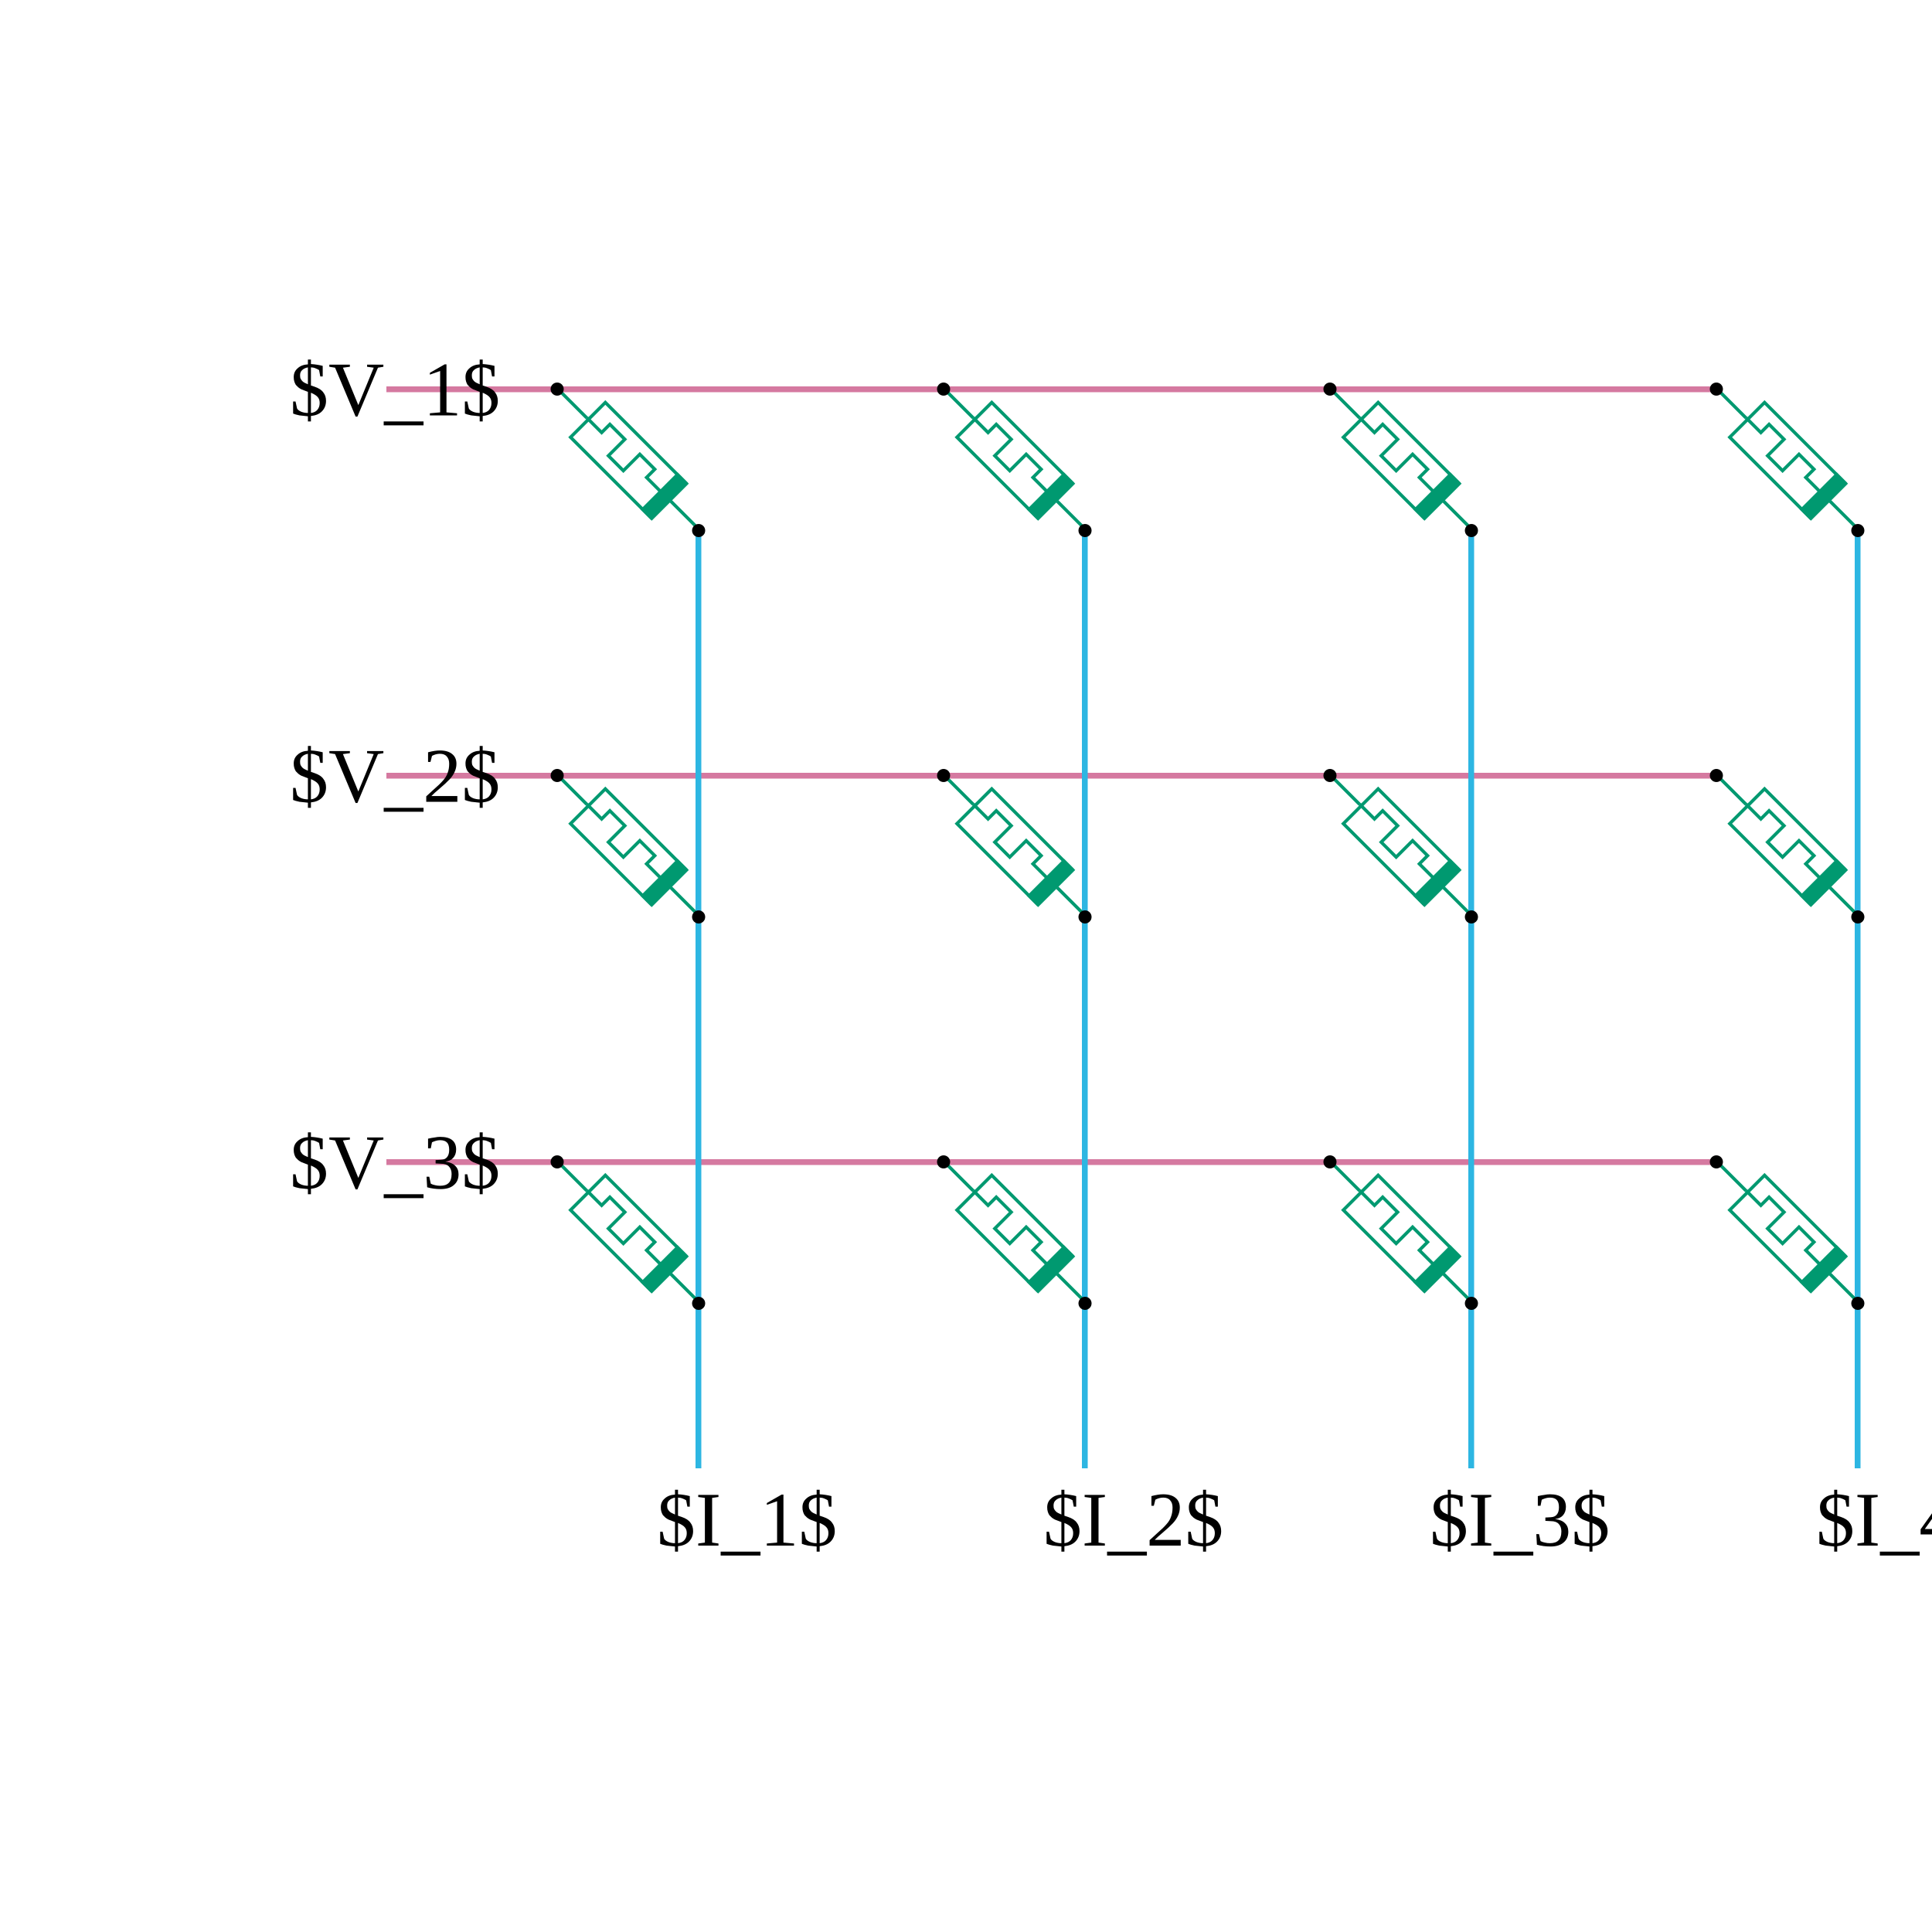
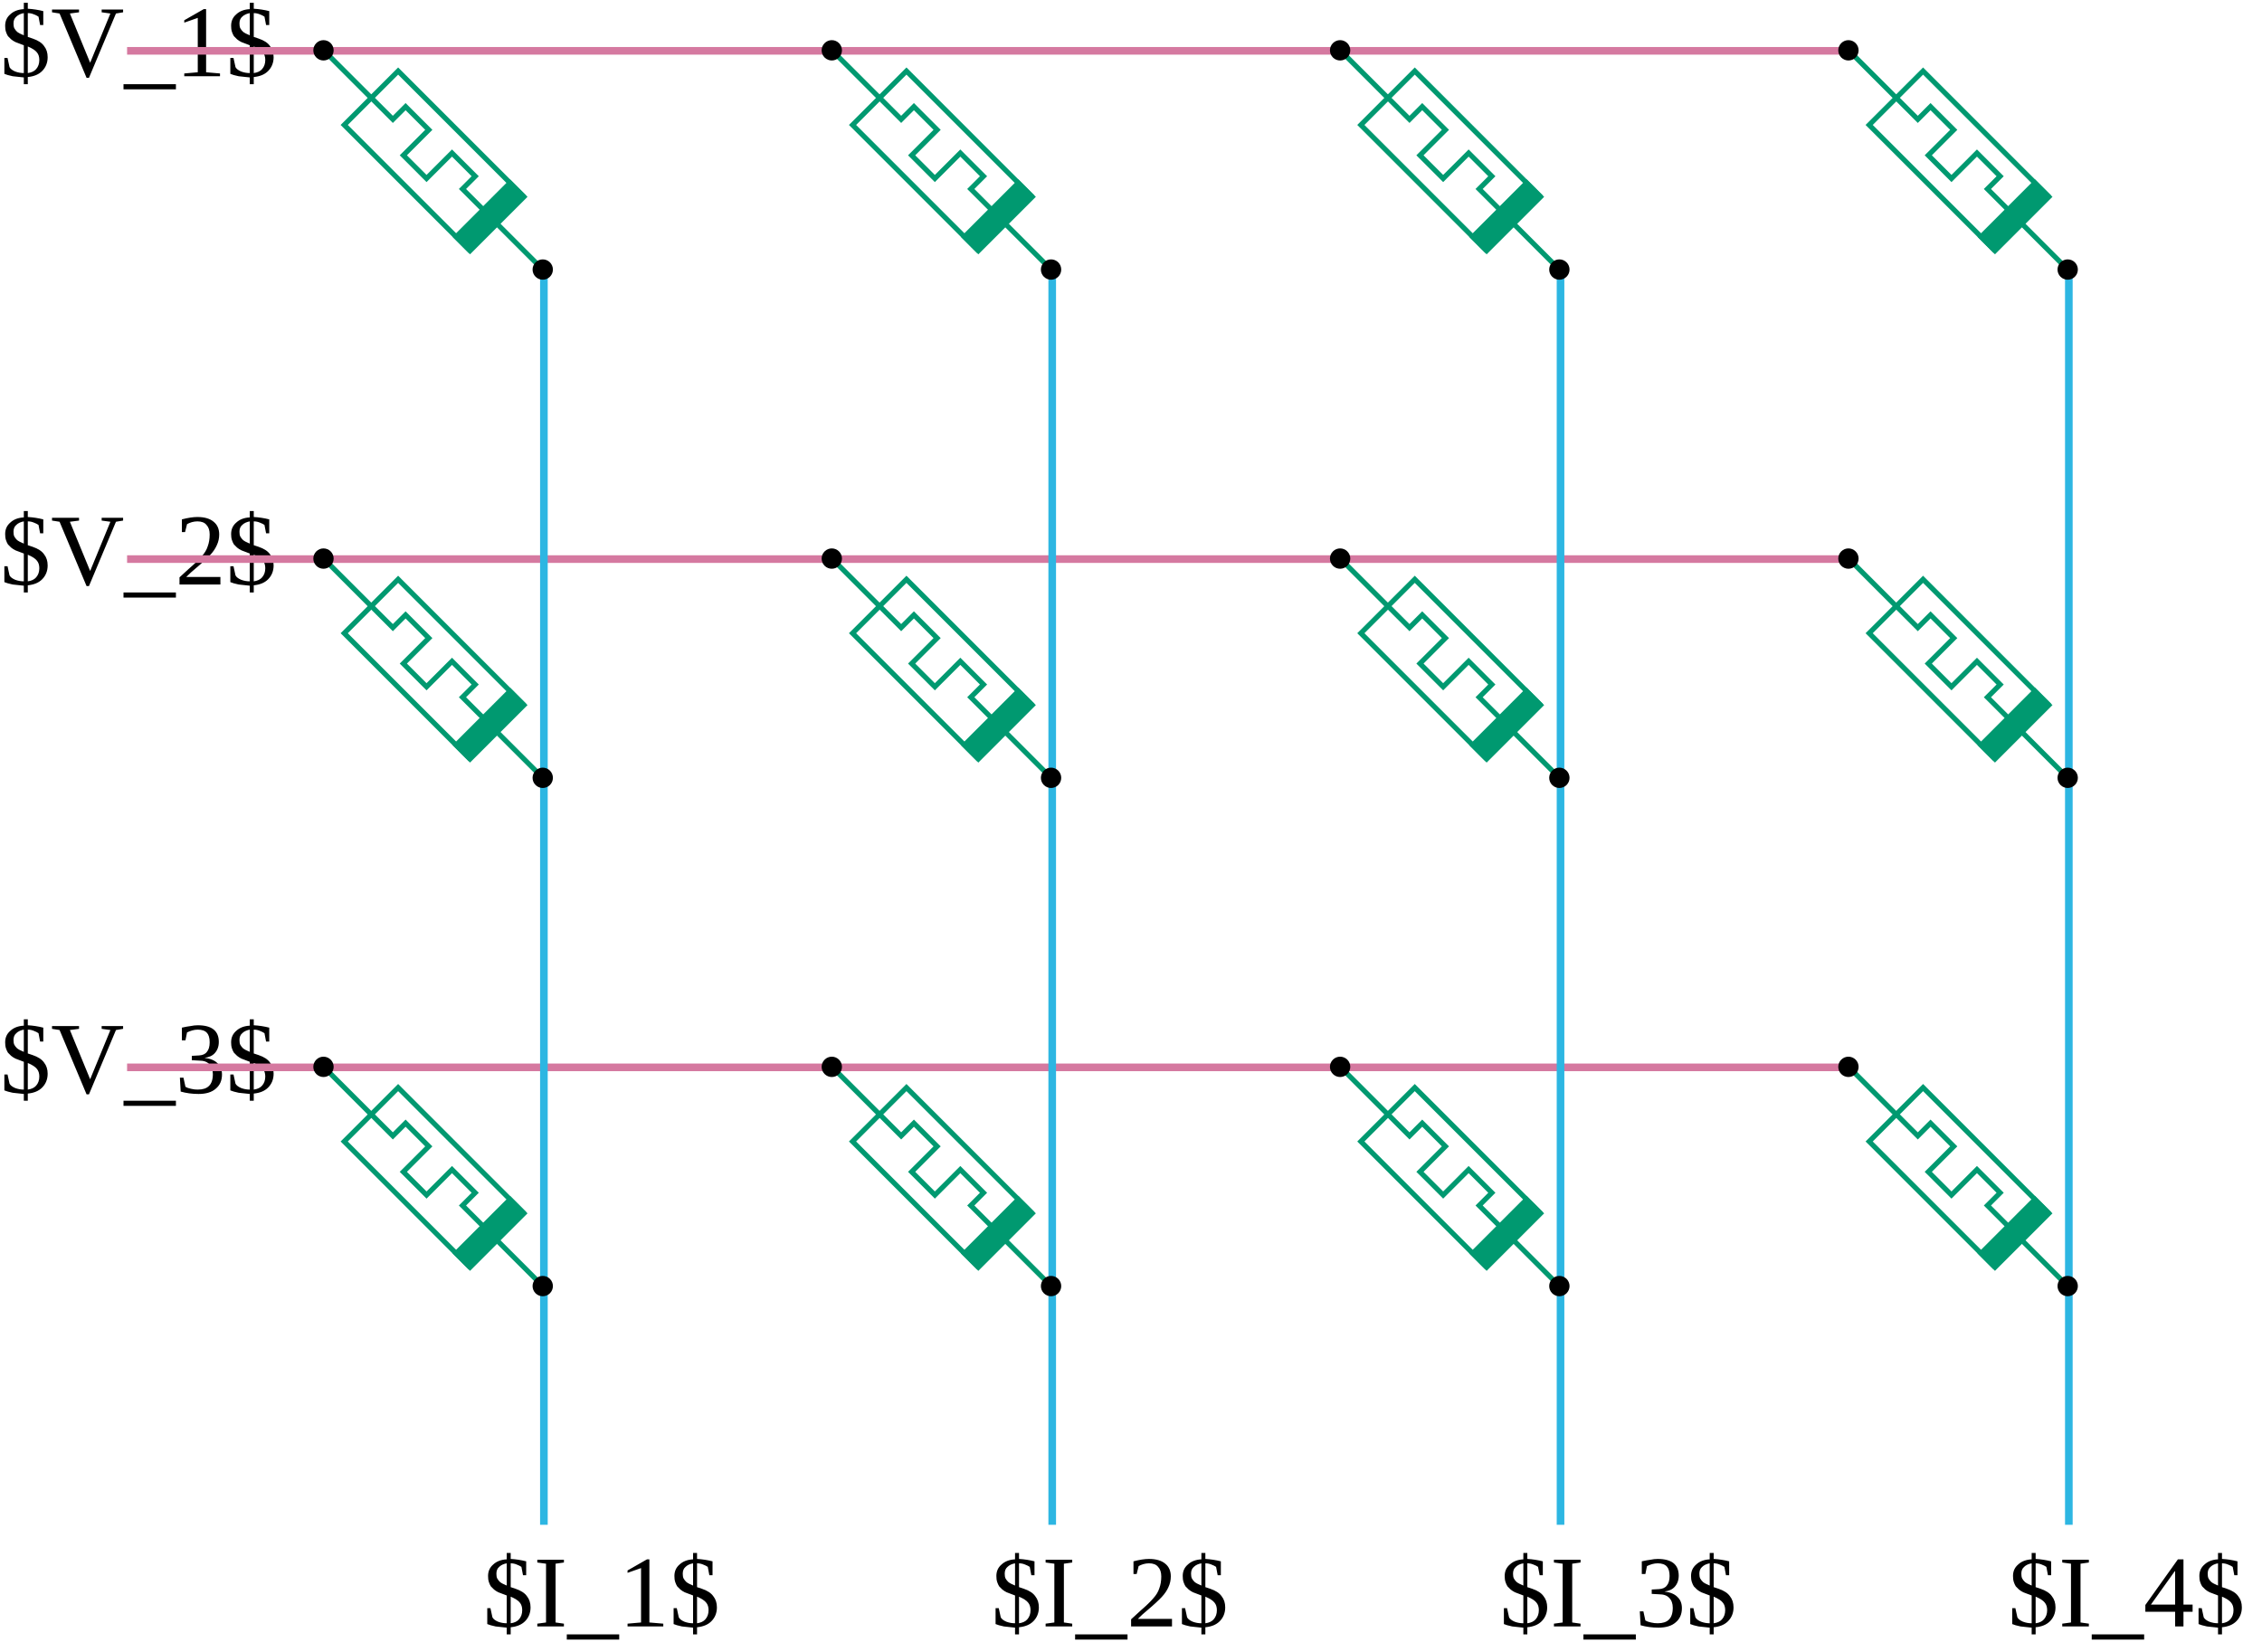
- <svg xmlns="http://www.w3.org/2000/svg" height="100" version="1.1" viewBox="0 0 100 100" width="100" id="svg708" xml:space="preserve">
-   <defs id="defs585" />
+ <svg xmlns="http://www.w3.org/2000/svg" xmlns:xlink="http://www.w3.org/1999/xlink" height="65" version="1.1" viewBox="0 0 89 65" width="89" id="svg708" xml:space="preserve">
+   <defs id="defs585">
+     <g id="memristor" class="memristor">
+       <path style="fill:none;fill-rule:evenodd;stroke:currentColor;stroke-width:1px;stroke-linecap:butt;stroke-linejoin:miter;stroke-opacity:1" d="m 8.043,14.8 v 6.456 h 3.543 v 6.456 H 4.5 v 6.456 h 7.087 v 6.456 H 8.043 v 6.456" id="center" />
+       <rect stroke="currentColor" stroke-width="1" fill="currentColor" id="inter" width="15" height="3.5" x="0.5" y="46.394" />
+       <rect stroke="currentColor" stroke-width="1" fill="none" id="outer" width="15" height="35" x="0.5" y="15.267" />
+       <line x1="8.021" x2="8.021" y1="2" y2="15" stroke="currentColor" stroke-width="1px" id="pos" />
+       <line x1="8" x2="8" y1="50.648" y2="63.648" stroke="currentColor" stroke-width="1" id="neg" />
+       <circle id="posPin" class="pin" cx="8" cy="2" r="2" />
+       <circle class="pin" id="negPin" cx="8" cy="63" r="2" />
+     </g>
+   </defs>
  <style id="style6" />
  <g id="voltLines" color="#d579a0">
-     <line x1="20" y1="20.15" x2="89" y2="20.15" stroke="currentColor" stroke-width="1" id="V1" style="stroke-width:0.3;stroke-dasharray:none" />
-     <line x1="20" y1="40.15" x2="89" y2="40.15" stroke="currentColor" stroke-width="1" id="V2" style="stroke-width:0.3;stroke-dasharray:none" />
-     <line x1="20" y1="60.15" x2="89" y2="60.15" stroke="currentColor" stroke-width="1" id="V3" style="stroke-width:0.3;stroke-dasharray:none" />
-     <text stroke="none" fill="#000000" font-size="4px" x="15" y="21.5" id="textV1">$V_1$</text>
-     <text stroke="none" fill="#000000" font-size="4px" x="15" y="41.5" id="textV2">$V_2$</text>
-     <text stroke="none" fill="#000000" font-size="4px" x="15" y="61.5" id="textV3">$V_3$</text>
+     <text stroke="none" fill="#000000" font-size="4px" x="0" y="3" id="textV1">$V_1$</text>
+     <text stroke="none" fill="#000000" font-size="4px" x="0" y="23" id="textV2">$V_2$</text>
+     <text stroke="none" fill="#000000" font-size="4px" x="0" y="43" id="textV3">$V_3$</text>
+     <line x1="5" y1="2" x2="72.6" y2="2" stroke="currentColor" stroke-width="0.3" id="V1" />
+     <line x1="5" y1="22" x2="72.6" y2="22" stroke="currentColor" stroke-width="0.3" id="V2" />
+     <line x1="5" y1="42" x2="72.6" y2="42" stroke="currentColor" stroke-width="0.3" id="V3" />
  </g>
-   <g id="currentLines" color="#2db6e2">
-     <line x1="76.15" y1="27.5" x2="76.15" y2="76" stroke="currentColor" stroke-width="1" id="I3" style="stroke-width:0.3;stroke-dasharray:none" />
-     <line x1="96.15" y1="27.5" x2="96.15" y2="76" stroke="currentColor" stroke-width="1" id="I4" style="stroke-width:0.3;stroke-dasharray:none" />
-     <line x1="56.15" y1="27.5" x2="56.15" y2="76" stroke="currentColor" stroke-width="1" id="I2" style="stroke-width:0.3;stroke-dasharray:none" />
-     <line x1="36.15" y1="27.5" x2="36.15" y2="76" stroke="currentColor" stroke-width="1" id="I1" style="stroke-width:0.3;stroke-dasharray:none" />
+   <g id="currentLines" color="#2db6e2" style="display:inline">
+     <line x1="21.4" y1="10.5" x2="21.4" y2="60" stroke="currentColor" stroke-width="0.3" id="I1" />
+     <text stroke="none" fill="#000000" font-size="4px" x="19" y="64" id="textI1">$I_1$</text>
+     <text stroke="none" fill="#000000" font-size="4px" x="39" y="64" id="textI2">$I_2$</text>
+     <text stroke="none" fill="#000000" font-size="4px" x="59" y="64" id="textI3">$I_3$</text>
+     <text stroke="none" fill="#000000" font-size="4px" x="79" y="64" id="textI4">$I_4$</text>
+     <line x1="41.4" y1="10.5" x2="41.4" y2="60" stroke="currentColor" stroke-width="0.3" id="I2" />
+     <line x1="61.4" y1="10.5" x2="61.4" y2="60" stroke="currentColor" stroke-width="0.3" id="I3" />
+     <line x1="81.4" y1="10.5" x2="81.4" y2="60" stroke="currentColor" stroke-width="0.3" id="line1769" />
  </g>
  <g id="memristors" color="#009970">
-     <g id="memristor2_4" transform="matrix(0.1200177,-0.1200177,0.1200177,0.1200177,87.63929,40.85957)">
-       <path style="fill:none;fill-rule:evenodd;stroke:currentColor;stroke-width:1px;stroke-linecap:butt;stroke-linejoin:miter;stroke-opacity:1" d="m 8.217,14.504 v 6.456 h 3.543 v 6.456 H 4.673 v 6.456 h 7.087 v 6.456 H 8.217 v 6.456" id="center-67-2-0" />
-       <rect stroke="currentColor" stroke-width="1" fill="currentColor" id="inter-5-6-6" width="15" height="3.5" x="0.5" y="46.394" />
-       <rect stroke="currentColor" stroke-width="1" fill="none" id="outer-3-1-3" width="15" height="35" x="0.5" y="15.267" />
-       <line x1="8.165" x2="8.165" y1="0.378" y2="14.551" stroke="currentColor" stroke-width="1" id="pos-5-8-2" />
-       <line x1="8.325" x2="8.325" y1="50.648" y2="64.822" stroke="currentColor" stroke-width="1" id="neg-6-7-0" />
-       <circle id="posPin-29" class="pin" cx="8" cy="2" r="2" />
-       <circle class="pin" id="negPin-1" cx="8" cy="63" r="2" />
-     </g>
-     <g id="memristor2_3" transform="matrix(0.1200177,-0.1200177,0.1200177,0.1200177,67.63929,40.85957)">
-       <path style="fill:none;fill-rule:evenodd;stroke:currentColor;stroke-width:1px;stroke-linecap:butt;stroke-linejoin:miter;stroke-opacity:1" d="m 8.217,14.504 v 6.456 h 3.543 v 6.456 H 4.673 v 6.456 h 7.087 v 6.456 H 8.217 v 6.456" id="center-67-2-0-1" />
-       <rect stroke="currentColor" stroke-width="1" fill="currentColor" id="inter-5-6-6-2" width="15" height="3.5" x="0.5" y="46.394" />
-       <rect stroke="currentColor" stroke-width="1" fill="none" id="outer-3-1-3-7" width="15" height="35" x="0.5" y="15.267" />
-       <line x1="8.165" x2="8.165" y1="0.378" y2="14.551" stroke="currentColor" stroke-width="1" id="pos-5-8-2-0" />
-       <line x1="8.325" x2="8.325" y1="50.648" y2="64.822" stroke="currentColor" stroke-width="1" id="neg-6-7-0-9" />
-       <circle id="posPin-29-3" class="pin" cx="8" cy="2" r="2" />
-       <circle class="pin" id="negPin-1-6" cx="8" cy="63" r="2" />
-     </g>
-     <g id="memristor2_2" transform="matrix(0.1200177,-0.1200177,0.1200177,0.1200177,47.63929,40.85957)">
-       <path style="fill:none;fill-rule:evenodd;stroke:currentColor;stroke-width:1px;stroke-linecap:butt;stroke-linejoin:miter;stroke-opacity:1" d="m 8.217,14.504 v 6.456 h 3.543 v 6.456 H 4.673 v 6.456 h 7.087 v 6.456 H 8.217 v 6.456" id="center-67-2-0-6" />
-       <rect stroke="currentColor" stroke-width="1" fill="currentColor" id="inter-5-6-6-26" width="15" height="3.5" x="0.5" y="46.394" />
-       <rect stroke="currentColor" stroke-width="1" fill="none" id="outer-3-1-3-1" width="15" height="35" x="0.5" y="15.267" />
-       <line x1="8.165" x2="8.165" y1="0.378" y2="14.551" stroke="currentColor" stroke-width="1" id="pos-5-8-2-8" />
-       <line x1="8.325" x2="8.325" y1="50.648" y2="64.822" stroke="currentColor" stroke-width="1" id="neg-6-7-0-7" />
-       <circle id="posPin-29-9" class="pin" cx="8" cy="2" r="2" />
-       <circle class="pin" id="negPin-1-2" cx="8" cy="63" r="2" />
-     </g>
-     <g id="memristor2_1" transform="matrix(0.1200177,-0.1200177,0.1200177,0.1200177,27.63929,40.85957)">
-       <path style="fill:none;fill-rule:evenodd;stroke:currentColor;stroke-width:1px;stroke-linecap:butt;stroke-linejoin:miter;stroke-opacity:1" d="m 8.217,14.504 v 6.456 h 3.543 v 6.456 H 4.673 v 6.456 h 7.087 v 6.456 H 8.217 v 6.456" id="center-67-2-0-1-2" />
-       <rect stroke="currentColor" stroke-width="1" fill="currentColor" id="inter-5-6-6-2-3" width="15" height="3.5" x="0.5" y="46.394" />
-       <rect stroke="currentColor" stroke-width="1" fill="none" id="outer-3-1-3-7-7" width="15" height="35" x="0.5" y="15.267" />
-       <line x1="8.165" x2="8.165" y1="0.378" y2="14.551" stroke="currentColor" stroke-width="1" id="pos-5-8-2-0-5" />
-       <line x1="8.325" x2="8.325" y1="50.648" y2="64.822" stroke="currentColor" stroke-width="1" id="neg-6-7-0-9-9" />
-       <circle id="posPin-29-3-2" class="pin" cx="8" cy="2" r="2" />
-       <circle class="pin" id="negPin-1-6-2" cx="8" cy="63" r="2" />
-     </g>
-     <g id="memristor1_4" transform="matrix(0.1200177,-0.1200177,0.1200177,0.1200177,87.63929,20.85957)">
-       <path style="fill:none;fill-rule:evenodd;stroke:currentColor;stroke-width:1px;stroke-linecap:butt;stroke-linejoin:miter;stroke-opacity:1" d="m 8.217,14.504 v 6.456 h 3.543 v 6.456 H 4.673 v 6.456 h 7.087 v 6.456 H 8.217 v 6.456" id="center-67-2-0-9" />
-       <rect stroke="currentColor" stroke-width="1" fill="currentColor" id="inter-5-6-6-7" width="15" height="3.5" x="0.5" y="46.394" />
-       <rect stroke="currentColor" stroke-width="1" fill="none" id="outer-3-1-3-3" width="15" height="35" x="0.5" y="15.267" />
-       <line x1="8.165" x2="8.165" y1="0.378" y2="14.551" stroke="currentColor" stroke-width="1" id="pos-5-8-2-6" />
-       <line x1="8.325" x2="8.325" y1="50.648" y2="64.822" stroke="currentColor" stroke-width="1" id="neg-6-7-0-1" />
-       <circle id="posPin-29-2" class="pin" cx="8" cy="2" r="2" />
-       <circle class="pin" id="negPin-1-9" cx="8" cy="63" r="2" />
-     </g>
-     <g id="memristor1_3" transform="matrix(0.1200177,-0.1200177,0.1200177,0.1200177,67.63929,20.85957)">
-       <path style="fill:none;fill-rule:evenodd;stroke:currentColor;stroke-width:1px;stroke-linecap:butt;stroke-linejoin:miter;stroke-opacity:1" d="m 8.217,14.504 v 6.456 h 3.543 v 6.456 H 4.673 v 6.456 h 7.087 v 6.456 H 8.217 v 6.456" id="center-67-2-0-1-1" />
-       <rect stroke="currentColor" stroke-width="1" fill="currentColor" id="inter-5-6-6-2-9" width="15" height="3.5" x="0.5" y="46.394" />
-       <rect stroke="currentColor" stroke-width="1" fill="none" id="outer-3-1-3-7-4" width="15" height="35" x="0.5" y="15.267" />
-       <line x1="8.165" x2="8.165" y1="0.378" y2="14.551" stroke="currentColor" stroke-width="1" id="pos-5-8-2-0-7" />
-       <line x1="8.325" x2="8.325" y1="50.648" y2="64.822" stroke="currentColor" stroke-width="1" id="neg-6-7-0-9-8" />
-       <circle id="posPin-29-3-4" class="pin" cx="8" cy="2" r="2" />
-       <circle class="pin" id="negPin-1-6-5" cx="8" cy="63" r="2" />
-     </g>
-     <g id="memristor1_2" transform="matrix(0.1200177,-0.1200177,0.1200177,0.1200177,47.63929,20.85957)">
-       <path style="fill:none;fill-rule:evenodd;stroke:currentColor;stroke-width:1px;stroke-linecap:butt;stroke-linejoin:miter;stroke-opacity:1" d="m 8.217,14.504 v 6.456 h 3.543 v 6.456 H 4.673 v 6.456 h 7.087 v 6.456 H 8.217 v 6.456" id="center-67-2-0-6-3" />
-       <rect stroke="currentColor" stroke-width="1" fill="currentColor" id="inter-5-6-6-26-6" width="15" height="3.5" x="0.5" y="46.394" />
-       <rect stroke="currentColor" stroke-width="1" fill="none" id="outer-3-1-3-1-1" width="15" height="35" x="0.5" y="15.267" />
-       <line x1="8.165" x2="8.165" y1="0.378" y2="14.551" stroke="currentColor" stroke-width="1" id="pos-5-8-2-8-0" />
-       <line x1="8.325" x2="8.325" y1="50.648" y2="64.822" stroke="currentColor" stroke-width="1" id="neg-6-7-0-7-6" />
-       <circle id="posPin-29-9-3" class="pin" cx="8" cy="2" r="2" />
-       <circle class="pin" id="negPin-1-2-2" cx="8" cy="63" r="2" />
-     </g>
-     <g id="memristor1_1" transform="matrix(0.1200177,-0.1200177,0.1200177,0.1200177,27.63929,20.85957)">
-       <path style="fill:none;fill-rule:evenodd;stroke:currentColor;stroke-width:1px;stroke-linecap:butt;stroke-linejoin:miter;stroke-opacity:1" d="m 8.217,14.504 v 6.456 h 3.543 v 6.456 H 4.673 v 6.456 h 7.087 v 6.456 H 8.217 v 6.456" id="center-67-2-0-1-2-6" />
-       <rect stroke="currentColor" stroke-width="1" fill="currentColor" id="inter-5-6-6-2-3-1" width="15" height="3.5" x="0.5" y="46.394" />
-       <rect stroke="currentColor" stroke-width="1" fill="none" id="outer-3-1-3-7-7-5" width="15" height="35" x="0.5" y="15.267" />
-       <line x1="8.165" x2="8.165" y1="0.378" y2="14.551" stroke="currentColor" stroke-width="1" id="pos-5-8-2-0-5-5" />
-       <line x1="8.325" x2="8.325" y1="50.648" y2="64.822" stroke="currentColor" stroke-width="1" id="neg-6-7-0-9-9-4" />
-       <circle id="posPin-29-3-2-7" class="pin" cx="8" cy="2" r="2" />
-       <circle class="pin" id="negPin-1-6-2-6" cx="8" cy="63" r="2" />
-     </g>
-     <g id="memristor3_4" transform="matrix(0.1200177,-0.1200177,0.1200177,0.1200177,87.63929,60.85957)">
-       <path style="fill:none;fill-rule:evenodd;stroke:currentColor;stroke-width:1px;stroke-linecap:butt;stroke-linejoin:miter;stroke-opacity:1" d="m 8.217,14.504 v 6.456 h 3.543 v 6.456 H 4.673 v 6.456 h 7.087 v 6.456 H 8.217 v 6.456" id="center-67-2-0-9-6" />
-       <rect stroke="currentColor" stroke-width="1" fill="currentColor" id="inter-5-6-6-7-9" width="15" height="3.5" x="0.5" y="46.394" />
-       <rect stroke="currentColor" stroke-width="1" fill="none" id="outer-3-1-3-3-3" width="15" height="35" x="0.5" y="15.267" />
-       <line x1="8.165" x2="8.165" y1="0.378" y2="14.551" stroke="currentColor" stroke-width="1" id="pos-5-8-2-6-7" />
-       <line x1="8.325" x2="8.325" y1="50.648" y2="64.822" stroke="currentColor" stroke-width="1" id="neg-6-7-0-1-4" />
-       <circle id="posPin-29-2-5" class="pin" cx="8" cy="2" r="2" />
-       <circle class="pin" id="negPin-1-9-2" cx="8" cy="63" r="2" />
-     </g>
-     <g id="memristor3_3" transform="matrix(0.1200177,-0.1200177,0.1200177,0.1200177,67.63929,60.85957)">
-       <path style="fill:none;fill-rule:evenodd;stroke:currentColor;stroke-width:1px;stroke-linecap:butt;stroke-linejoin:miter;stroke-opacity:1" d="m 8.217,14.504 v 6.456 h 3.543 v 6.456 H 4.673 v 6.456 h 7.087 v 6.456 H 8.217 v 6.456" id="center-67-2-0-1-1-4" />
-       <rect stroke="currentColor" stroke-width="1" fill="currentColor" id="inter-5-6-6-2-9-7" width="15" height="3.5" x="0.5" y="46.394" />
-       <rect stroke="currentColor" stroke-width="1" fill="none" id="outer-3-1-3-7-4-4" width="15" height="35" x="0.5" y="15.267" />
-       <line x1="8.165" x2="8.165" y1="0.378" y2="14.551" stroke="currentColor" stroke-width="1" id="pos-5-8-2-0-7-4" />
-       <line x1="8.325" x2="8.325" y1="50.648" y2="64.822" stroke="currentColor" stroke-width="1" id="neg-6-7-0-9-8-3" />
-       <circle id="posPin-29-3-4-0" class="pin" cx="8" cy="2" r="2" />
-       <circle class="pin" id="negPin-1-6-5-7" cx="8" cy="63" r="2" />
-     </g>
-     <g id="memristor3_2" transform="matrix(0.1200177,-0.1200177,0.1200177,0.1200177,47.63929,60.85957)">
-       <path style="fill:none;fill-rule:evenodd;stroke:currentColor;stroke-width:1px;stroke-linecap:butt;stroke-linejoin:miter;stroke-opacity:1" d="m 8.217,14.504 v 6.456 h 3.543 v 6.456 H 4.673 v 6.456 h 7.087 v 6.456 H 8.217 v 6.456" id="center-67-2-0-6-3-6" />
-       <rect stroke="currentColor" stroke-width="1" fill="currentColor" id="inter-5-6-6-26-6-8" width="15" height="3.5" x="0.5" y="46.394" />
-       <rect stroke="currentColor" stroke-width="1" fill="none" id="outer-3-1-3-1-1-8" width="15" height="35" x="0.5" y="15.267" />
-       <line x1="8.165" x2="8.165" y1="0.378" y2="14.551" stroke="currentColor" stroke-width="1" id="pos-5-8-2-8-0-4" />
-       <line x1="8.325" x2="8.325" y1="50.648" y2="64.822" stroke="currentColor" stroke-width="1" id="neg-6-7-0-7-6-3" />
-       <circle id="posPin-29-9-3-1" class="pin" cx="8" cy="2" r="2" />
-       <circle class="pin" id="negPin-1-2-2-4" cx="8" cy="63" r="2" />
-     </g>
-     <g id="memristor3_1" transform="matrix(0.1200177,-0.1200177,0.1200177,0.1200177,27.63929,60.85957)">
-       <path style="fill:none;fill-rule:evenodd;stroke:currentColor;stroke-width:1px;stroke-linecap:butt;stroke-linejoin:miter;stroke-opacity:1" d="m 8.217,14.504 v 6.456 h 3.543 v 6.456 H 4.673 v 6.456 h 7.087 v 6.456 H 8.217 v 6.456" id="center-67-2-0-1-2-6-2" />
-       <rect stroke="currentColor" stroke-width="1" fill="currentColor" id="inter-5-6-6-2-3-1-0" width="15" height="3.5" x="0.5" y="46.394" />
-       <rect stroke="currentColor" stroke-width="1" fill="none" id="outer-3-1-3-7-7-5-6" width="15" height="35" x="0.5" y="15.267" />
-       <line x1="8.165" x2="8.165" y1="0.378" y2="14.551" stroke="currentColor" stroke-width="1" id="pos-5-8-2-0-5-5-8" />
-       <line x1="8.325" x2="8.325" y1="50.648" y2="64.822" stroke="currentColor" stroke-width="1" id="neg-6-7-0-9-9-4-9" />
-       <circle id="posPin-29-3-2-7-2" class="pin" cx="8" cy="2" r="2" />
-       <circle class="pin" id="negPin-1-6-2-6-6" cx="8" cy="63" r="2" />
-     </g>
+     <use xlink:href="#memristor" x="30" y="50" id="3_4" transform="matrix(0.1414214,-0.1414214,0.1414214,0.1414214,60.00008,40.0001)" />
+     <use xlink:href="#memristor" x="30" y="50" id="3_3" transform="matrix(0.1414214,-0.1414214,0.1414214,0.1414214,40.00008,40.0001)" />
+     <use xlink:href="#memristor" x="30" y="50" id="3_2" transform="matrix(0.1414214,-0.1414214,0.1414214,0.1414214,20.00008,40.0001)" />
+     <use xlink:href="#memristor" x="30" y="50" id="3_1" transform="matrix(0.1414214,-0.1414214,0.1414214,0.1414214,0,40.0001)" />
+     <use xlink:href="#memristor" x="30" y="50" id="2_4" transform="matrix(0.1414214,-0.1414214,0.1414214,0.1414214,60.00008,20.0001)" />
+     <use xlink:href="#memristor" x="30" y="50" id="2_3" transform="matrix(0.1414214,-0.1414214,0.1414214,0.1414214,40.00008,20.0001)" />
+     <use xlink:href="#memristor" x="30" y="50" id="2_2" transform="matrix(0.1414214,-0.1414214,0.1414214,0.1414214,20.00008,20.0001)" />
+     <use xlink:href="#memristor" x="30" y="50" id="2_1" transform="matrix(0.1414214,-0.1414214,0.1414214,0.1414214,0,20.0001)" />
+     <use xlink:href="#memristor" x="30" y="50" id="1_4" transform="matrix(0.1414214,-0.1414214,0.1414214,0.1414214,60.00008,0)" />
+     <use xlink:href="#memristor" x="30" y="50" id="1_3" transform="matrix(0.1414214,-0.1414214,0.1414214,0.1414214,40.00008,0)" />
+     <use xlink:href="#memristor" x="30" y="50" id="1_2" transform="matrix(0.1414214,-0.1414214,0.1414214,0.1414214,20.00008,1.0101268e-4)" />
+     <use xlink:href="#memristor" x="30" y="50" id="1_1" transform="matrix(0.1414214,-0.1414214,0.1414214,0.1414214,0,0)" />
  </g>
-   <text stroke="none" fill="#000000" font-size="4px" x="34" y="80" id="textI1">$I_1$</text>
-   <text stroke="none" fill="#000000" font-size="4px" x="54" y="80" id="textI2">$I_2$</text>
-   <text stroke="none" fill="#000000" font-size="4px" x="74" y="80" id="textI3">$I_3$</text>
-   <text stroke="none" fill="#000000" font-size="4px" x="94" y="80" id="textI4">$I_4$</text>
</svg>
